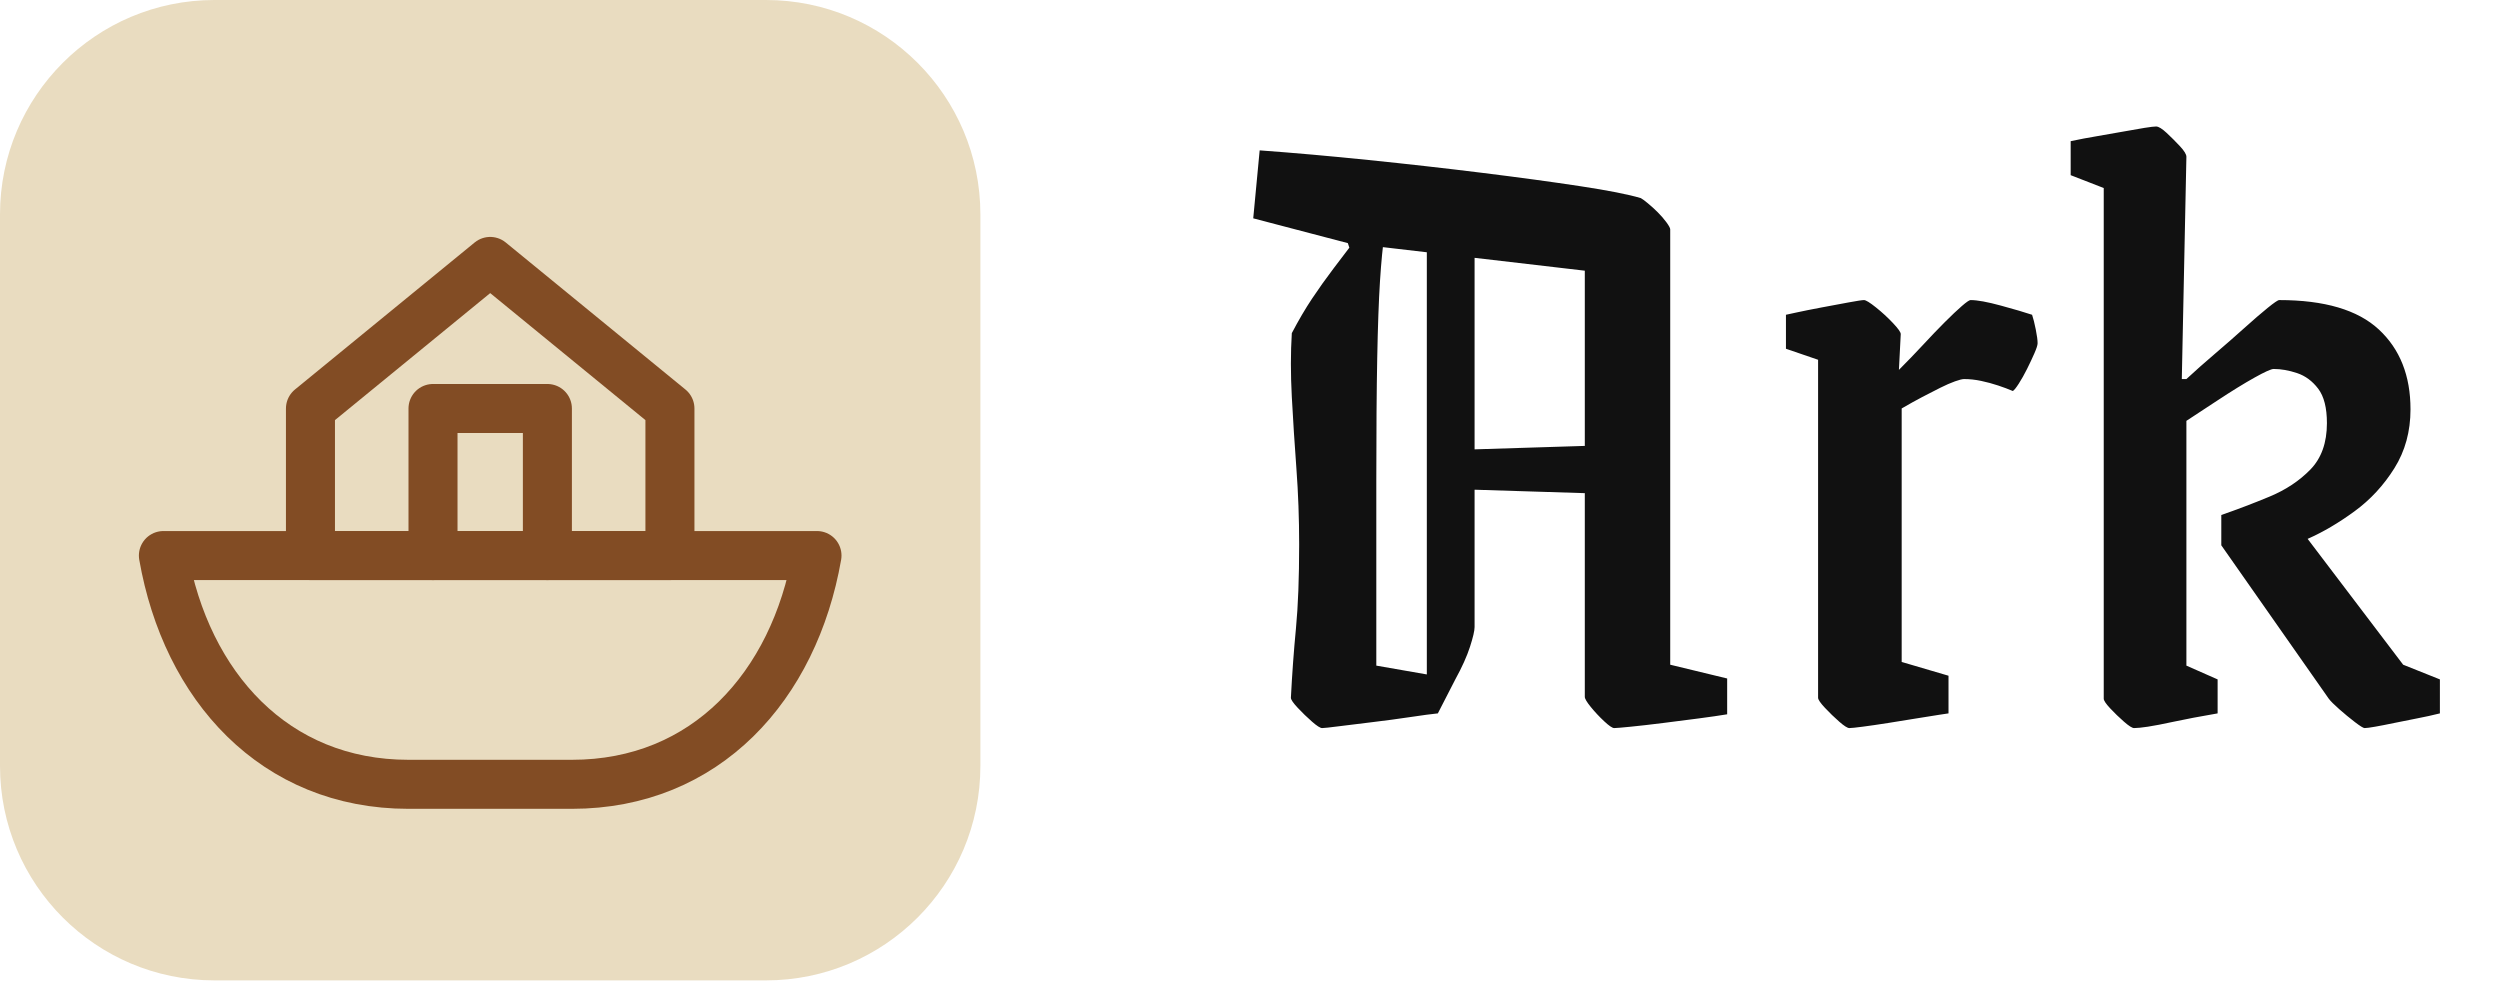
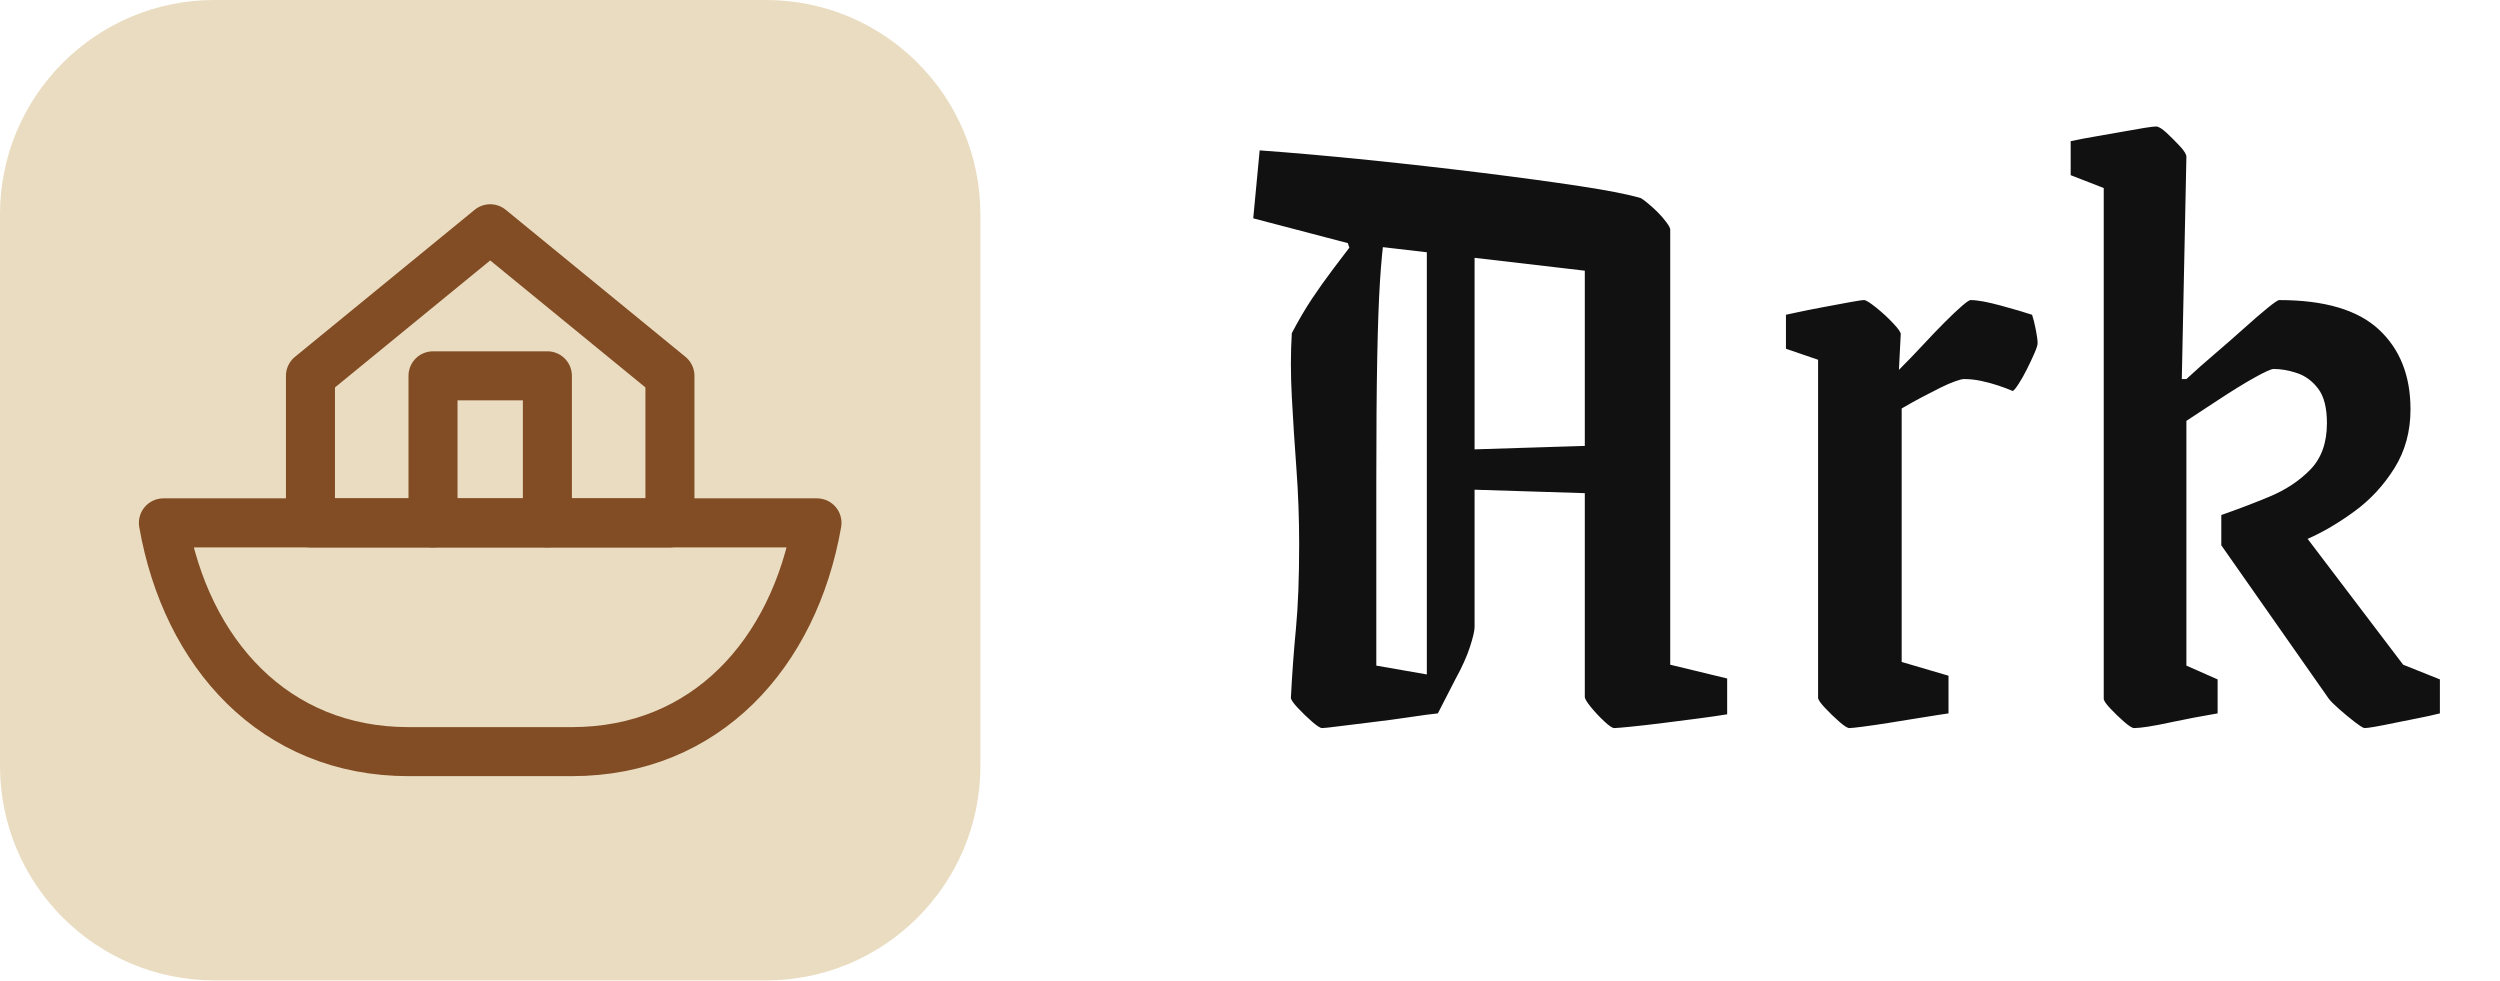
<svg xmlns="http://www.w3.org/2000/svg" width="306" height="120" viewBox="0 0 306 120">
  <rect width="120" height="120" rx="26.25" fill="#e9dcc0" />
  <g transform="translate(12.000 12.000) scale(4)" fill="none" stroke="none" stroke-width="1.5" stroke-linecap="round" stroke-linejoin="round">
-     <path d="M2 14h20c-.7 4-3.4 7-7.5 7h-5C5.4 21 2.7 18 2 14z" fill="none" stroke="#824c24" />
-     <path d="M6.5 14V9.5L12 5l5.5 4.5V14z" fill="none" stroke="#824c24" />
-     <path d="M10.25 14V9.5h3.5V14" fill="none" stroke="#824c24" />
+     <path d="M 2 13 h 20 c -0.7 4 -3.4 7 -7.5 7 h -5 C 5.4 20 2.7 17 2 13 z" fill="none" stroke="#824c24" />
+     <path d="M 6.5 13 V 8.5 L 12 4 l 5.5 4.5 V 13 z" fill="none" stroke="#824c24" />
+     <path d="M 10.25 13 V 8.5 h 3.5 V 13" fill="none" stroke="#824c24" />
  </g>
  <path fill="#111111" d="M158.118 40.776Q159.354 38.415 160.591 36.56Q161.828 34.706 163.233 32.851Q164.638 30.996 166.437 28.635H169.472Q169.135 30.883 168.91 34.424Q168.685 37.966 168.573 43.812Q168.46 49.657 168.46 58.82Q168.46 67.982 168.46 81.472L178.129 83.159L175.993 87.318Q174.868 87.43 172.62 87.768Q170.372 88.105 168.011 88.386Q165.65 88.667 163.907 88.892Q162.165 89.117 161.828 89.117Q161.49 89.117 160.591 88.33Q159.692 87.543 158.849 86.644Q158.005 85.744 158.005 85.407Q158.23 81.023 158.624 76.919Q159.017 72.816 159.017 66.633Q159.017 61.911 158.68 57.358Q158.343 52.805 158.118 48.589Q157.893 44.374 158.118 40.776ZM175.206 55.166 196.79 54.491V60.45L175.206 59.775ZM180.489 29.084V76.751Q180.489 77.425 179.927 79.168Q179.365 80.91 178.129 83.159H174.644V29.084ZM153.396 26.724 154.183 18.405Q160.366 18.854 167.505 19.585Q174.644 20.316 181.445 21.159Q188.246 22.002 193.418 22.789Q198.589 23.576 200.837 24.25Q201.062 24.363 201.681 24.869Q202.299 25.375 202.917 25.993Q203.535 26.611 203.985 27.23Q204.435 27.848 204.435 28.073V81.36L211.405 83.046V87.43Q210.056 87.655 207.92 87.936Q205.784 88.217 203.535 88.498Q201.287 88.78 199.601 88.948Q197.914 89.117 197.577 89.117Q197.24 89.117 196.341 88.274Q195.441 87.43 194.711 86.531Q193.98 85.632 193.98 85.294V33.132L168.91 30.209L165.2 30.434L164.975 29.759Z M226.357 89.117Q226.019 89.117 225.12 88.33Q224.221 87.543 223.378 86.644Q222.534 85.744 222.534 85.407V44.036L218.6 42.687V38.528Q218.6 38.528 219.893 38.247Q221.185 37.966 222.984 37.628Q224.783 37.291 226.301 37.01Q227.818 36.729 228.155 36.729Q228.493 36.729 229.617 37.628Q230.741 38.528 231.697 39.54Q232.652 40.551 232.652 40.889L232.427 45.273Q234.001 43.699 235.407 42.181Q236.812 40.664 238.048 39.427Q239.285 38.191 240.128 37.46Q240.971 36.729 241.196 36.729Q242.433 36.729 244.906 37.404Q247.379 38.078 248.728 38.528Q248.953 39.202 249.178 40.327Q249.403 41.451 249.403 42.013Q249.403 42.35 249.009 43.249Q248.616 44.149 248.11 45.161Q247.604 46.172 247.098 46.959Q246.592 47.746 246.368 47.859Q245.581 47.521 244.569 47.184Q243.557 46.847 242.489 46.622Q241.421 46.397 240.409 46.397Q240.072 46.397 239.285 46.678Q238.498 46.959 237.486 47.465Q236.475 47.971 235.294 48.589Q234.114 49.208 232.765 49.995V81.023L238.498 82.709V87.318Q238.498 87.318 237.374 87.487Q236.25 87.655 234.563 87.936Q232.877 88.217 231.078 88.498Q229.28 88.78 227.987 88.948Q226.694 89.117 226.357 89.117Z M267.615 46.397V81.472L271.437 83.159V87.318Q268.177 87.88 266.097 88.33Q264.017 88.78 262.893 88.948Q261.769 89.117 261.207 89.117Q260.87 89.117 259.97 88.33Q259.071 87.543 258.284 86.7Q257.497 85.857 257.497 85.519V23.014L253.45 21.44V17.28Q255.024 16.943 256.71 16.662Q258.396 16.381 259.914 16.1Q261.432 15.819 262.5 15.65Q263.568 15.482 263.905 15.482Q264.355 15.482 265.198 16.269Q266.041 17.056 266.828 17.899Q267.615 18.742 267.615 19.192L267.053 46.397ZM289.424 89.117Q289.2 89.117 288.244 88.386Q287.288 87.655 286.333 86.812Q285.377 85.969 285.04 85.519L271.887 66.745V63.035Q274.81 62.024 277.789 60.787Q280.768 59.55 282.792 57.471Q284.815 55.391 284.815 51.793Q284.815 48.983 283.747 47.578Q282.679 46.172 281.161 45.666Q279.644 45.161 278.295 45.161Q277.845 45.161 275.934 46.229Q274.023 47.297 271.381 49.039Q268.739 50.782 265.816 52.693V46.397H267.615Q269.189 44.936 271.1 43.306Q273.011 41.676 274.697 40.158Q276.384 38.64 277.564 37.685Q278.744 36.729 278.969 36.729Q287.288 36.729 291.167 40.327Q295.045 43.924 295.045 50.107Q295.045 54.154 293.078 57.302Q291.111 60.45 288.188 62.586Q285.265 64.722 282.454 65.958L294.146 81.36L298.643 83.159V87.318Q297.294 87.655 295.832 87.936Q294.371 88.217 293.022 88.498Q291.673 88.78 290.717 88.948Q289.762 89.117 289.424 89.117Z" />
</svg>
